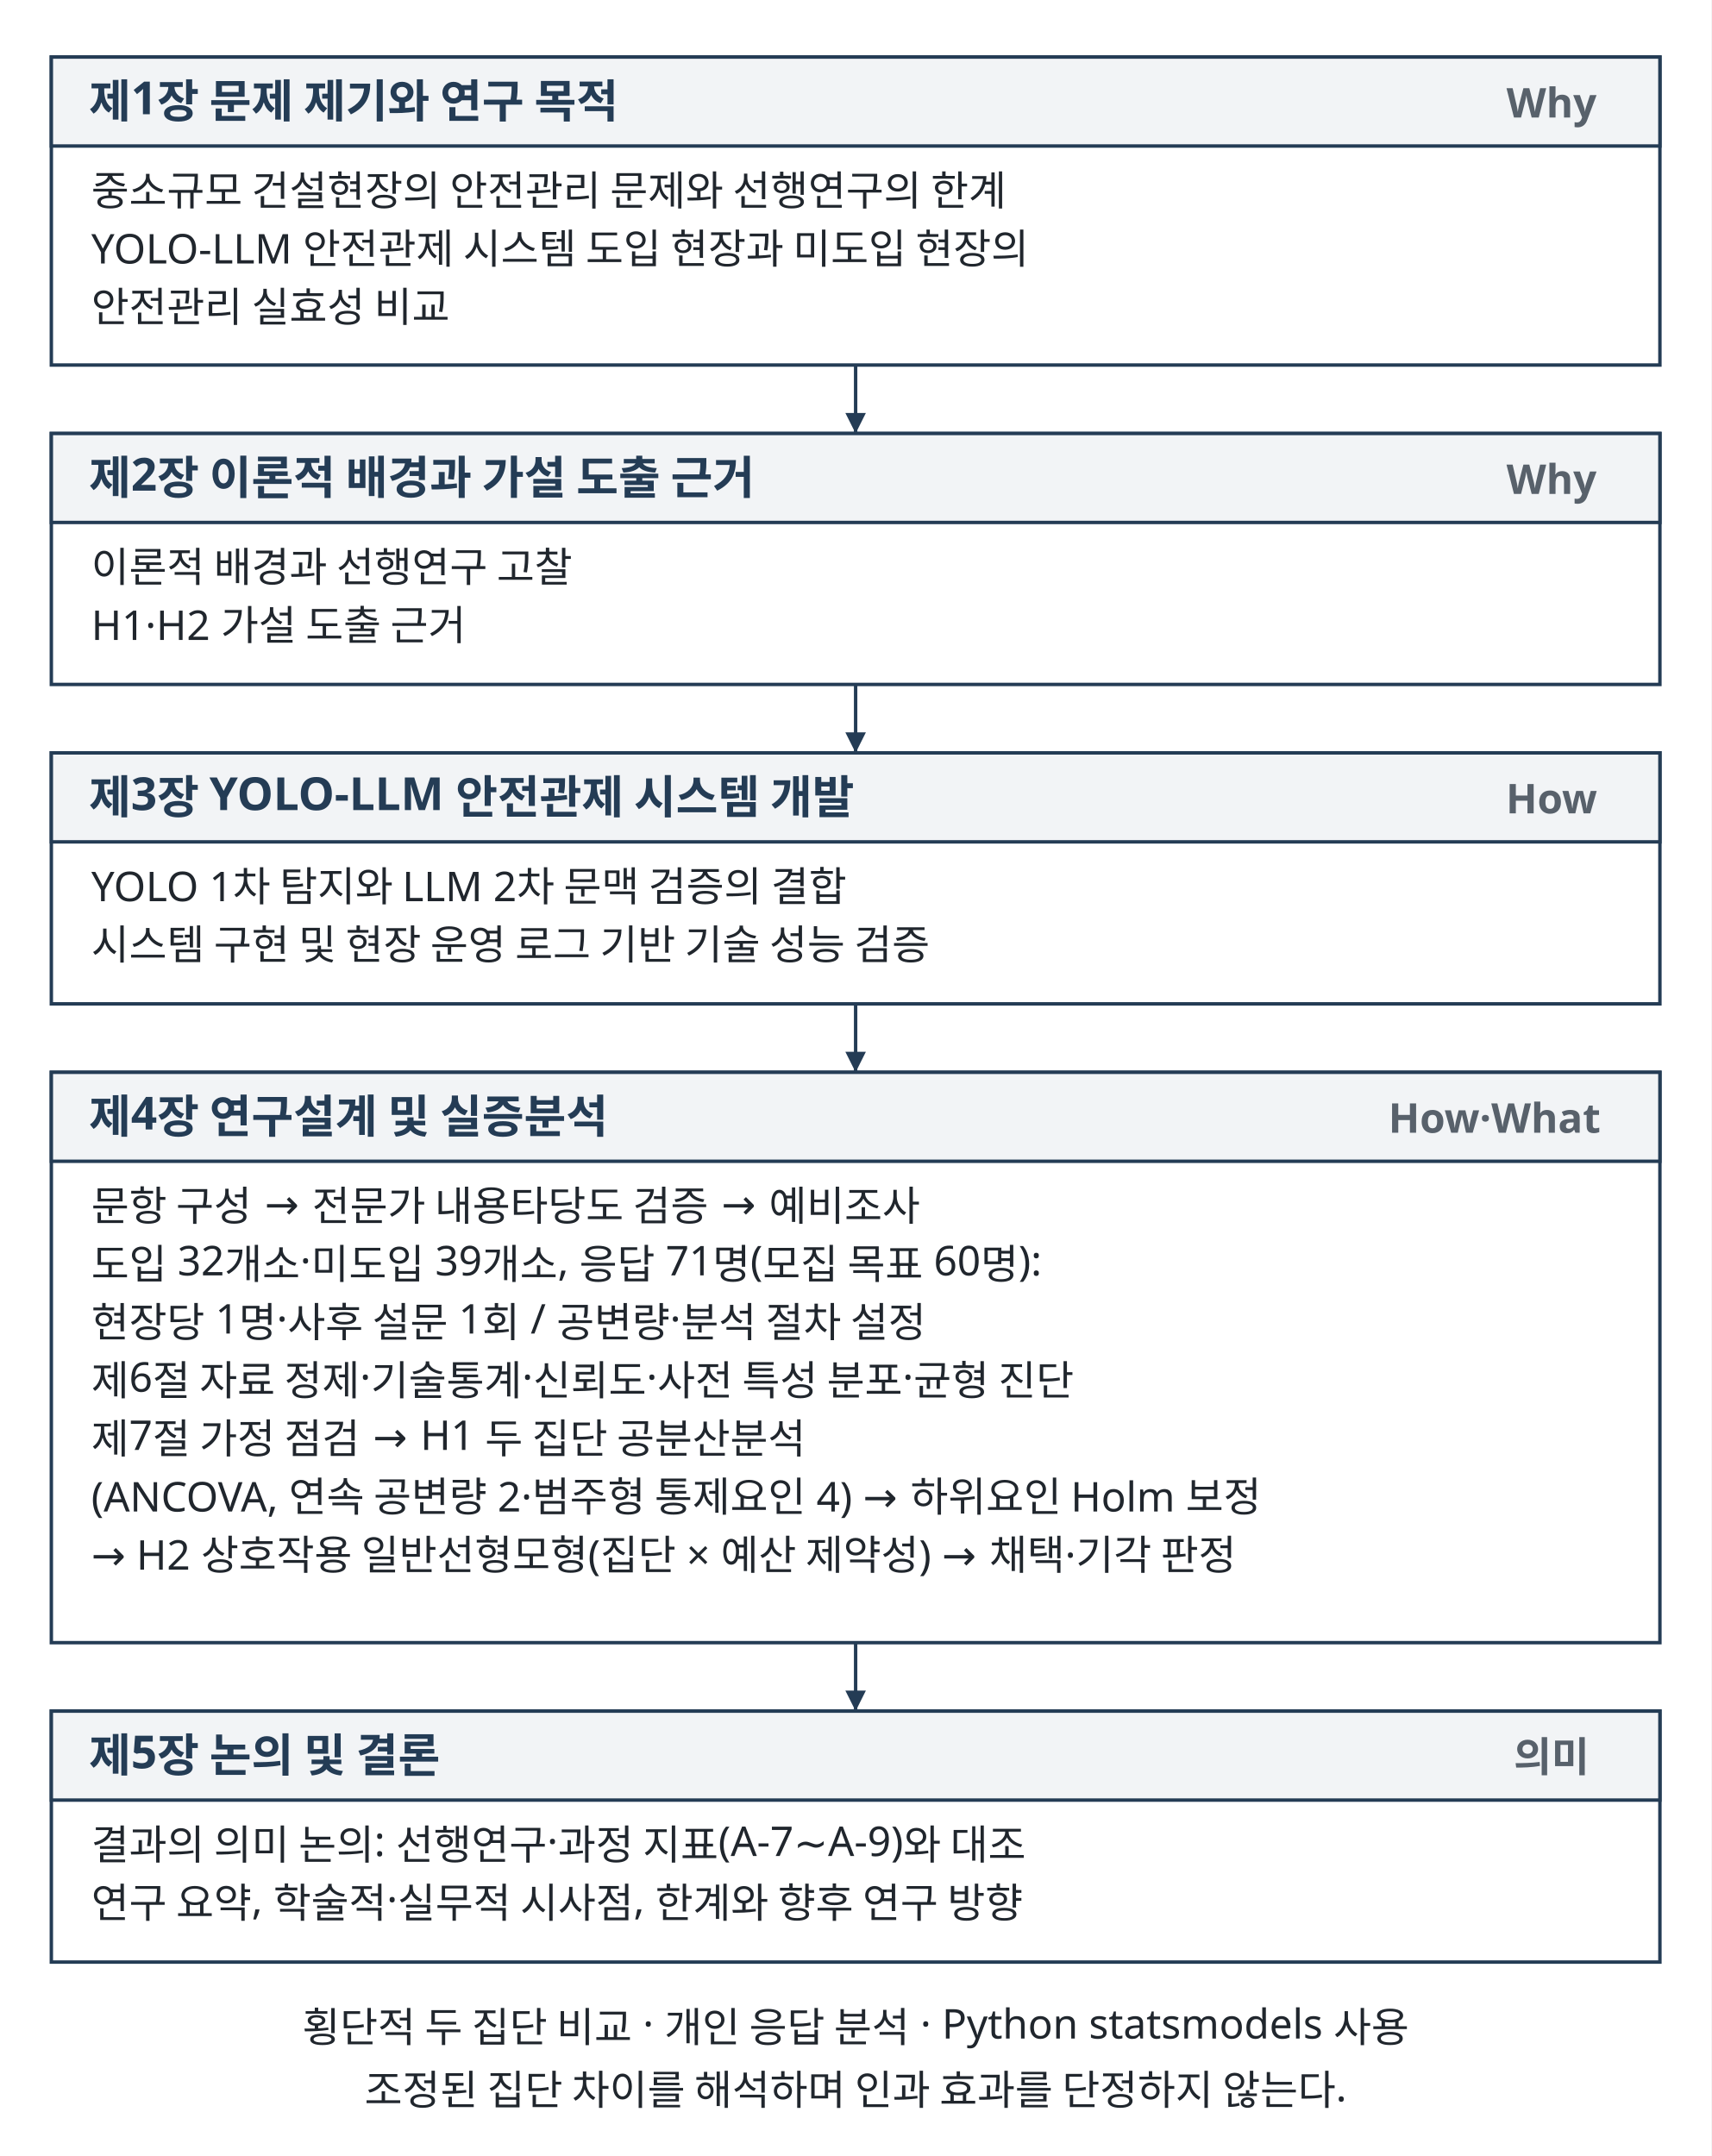
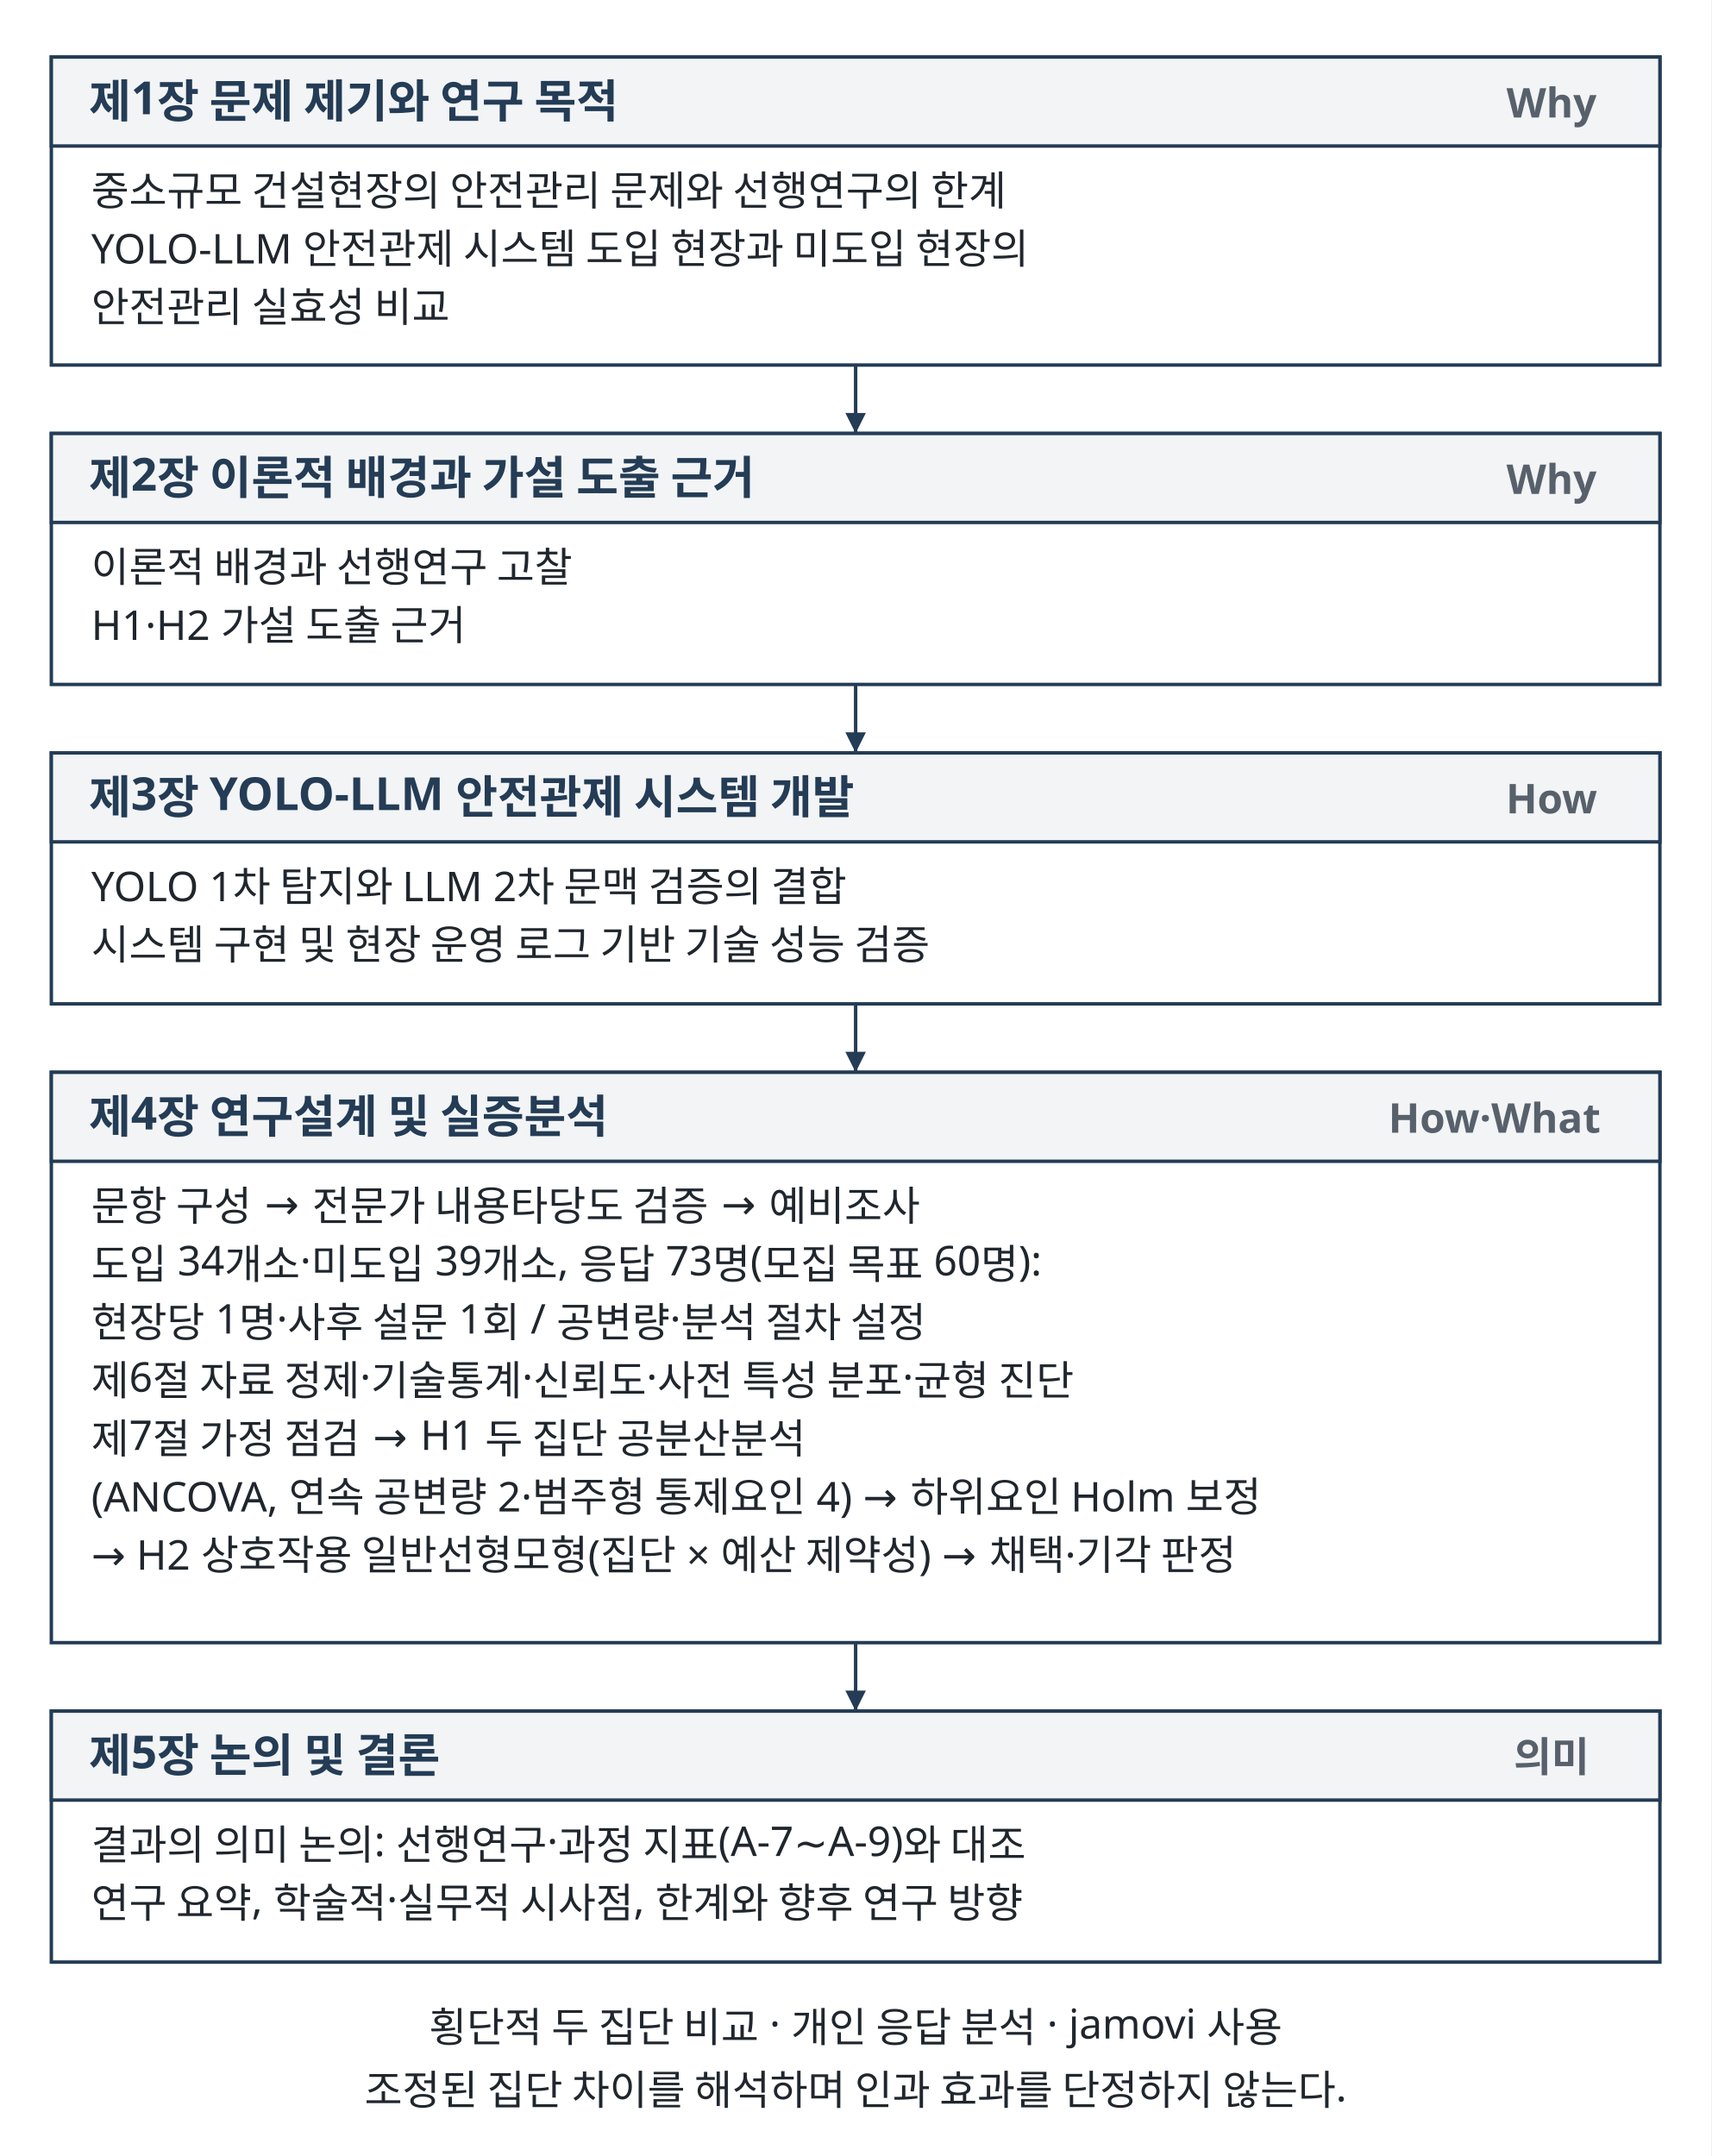
<svg xmlns="http://www.w3.org/2000/svg" width="150mm" height="189.0mm" viewBox="0 0 1500 1890">
  <rect width="1500" height="100%" fill="white" />
  <rect x="45" y="50" width="1410" height="270" fill="white" stroke="#243C55" stroke-width="3" />
  <rect x="45" y="50" width="1410" height="78" fill="#F2F4F6" stroke="#243C55" stroke-width="3" />
  <text x="78" y="103" font-family="Malgun Gothic" font-size="40" font-weight="700" fill="#243C55" text-anchor="start">제1장  문제 제기와 연구 목적</text>
  <text x="1360" y="103" font-family="Malgun Gothic" font-size="36" font-weight="700" fill="#58616B" text-anchor="middle">Why</text>
  <text x="80" y="180" font-family="Malgun Gothic" font-size="36" font-weight="400" fill="#20262D" text-anchor="start">중소규모 건설현장의 안전관리 문제와 선행연구의 한계</text>
  <text x="80" y="231" font-family="Malgun Gothic" font-size="36" font-weight="400" fill="#20262D" text-anchor="start">YOLO-LLM 안전관제 시스템 도입 현장과 미도입 현장의</text>
  <text x="80" y="282" font-family="Malgun Gothic" font-size="36" font-weight="400" fill="#20262D" text-anchor="start">안전관리 실효성 비교</text>
  <polyline points="750,320 750,380" fill="none" stroke="#243C55" stroke-width="3" />
  <polygon points="750,380 759.0,362.0 741.0,362.0" fill="#243C55" />
  <rect x="45" y="380" width="1410" height="220" fill="white" stroke="#243C55" stroke-width="3" />
  <rect x="45" y="380" width="1410" height="78" fill="#F2F4F6" stroke="#243C55" stroke-width="3" />
  <text x="78" y="433" font-family="Malgun Gothic" font-size="40" font-weight="700" fill="#243C55" text-anchor="start">제2장  이론적 배경과 가설 도출 근거</text>
  <text x="1360" y="433" font-family="Malgun Gothic" font-size="36" font-weight="700" fill="#58616B" text-anchor="middle">Why</text>
  <text x="80" y="510" font-family="Malgun Gothic" font-size="36" font-weight="400" fill="#20262D" text-anchor="start">이론적 배경과 선행연구 고찰</text>
  <text x="80" y="561" font-family="Malgun Gothic" font-size="36" font-weight="400" fill="#20262D" text-anchor="start">H1·H2 가설 도출 근거</text>
  <polyline points="750,600 750,660" fill="none" stroke="#243C55" stroke-width="3" />
  <polygon points="750,660 759.0,642.0 741.0,642.0" fill="#243C55" />
  <rect x="45" y="660" width="1410" height="220" fill="white" stroke="#243C55" stroke-width="3" />
  <rect x="45" y="660" width="1410" height="78" fill="#F2F4F6" stroke="#243C55" stroke-width="3" />
  <text x="78" y="713" font-family="Malgun Gothic" font-size="40" font-weight="700" fill="#243C55" text-anchor="start">제3장  YOLO-LLM 안전관제 시스템 개발</text>
  <text x="1360" y="713" font-family="Malgun Gothic" font-size="36" font-weight="700" fill="#58616B" text-anchor="middle">How</text>
  <text x="80" y="790" font-family="Malgun Gothic" font-size="36" font-weight="400" fill="#20262D" text-anchor="start">YOLO 1차 탐지와 LLM 2차 문맥 검증의 결합</text>
  <text x="80" y="841" font-family="Malgun Gothic" font-size="36" font-weight="400" fill="#20262D" text-anchor="start">시스템 구현 및 현장 운영 로그 기반 기술 성능 검증</text>
  <polyline points="750,880 750,940" fill="none" stroke="#243C55" stroke-width="3" />
  <polygon points="750,940 759.0,922.0 741.0,922.0" fill="#243C55" />
  <rect x="45" y="940" width="1410" height="500" fill="white" stroke="#243C55" stroke-width="3" />
  <rect x="45" y="940" width="1410" height="78" fill="#F2F4F6" stroke="#243C55" stroke-width="3" />
  <text x="78" y="993" font-family="Malgun Gothic" font-size="40" font-weight="700" fill="#243C55" text-anchor="start">제4장  연구설계 및 실증분석</text>
  <text x="1310" y="993" font-family="Malgun Gothic" font-size="36" font-weight="700" fill="#58616B" text-anchor="middle">How·What</text>
  <text x="80" y="1070" font-family="Malgun Gothic" font-size="36" font-weight="400" fill="#20262D" text-anchor="start">문항 구성 → 전문가 내용타당도 검증 → 예비조사</text>
-   <text x="80" y="1121" font-family="Malgun Gothic" font-size="36" font-weight="400" fill="#20262D" text-anchor="start">도입 32개소·미도입 39개소, 응답 71명(모집 목표 60명):</text>
+   <text x="80" y="1121" font-family="Malgun Gothic" font-size="36" font-weight="400" fill="#20262D" text-anchor="start">도입 34개소·미도입 39개소, 응답 73명(모집 목표 60명):</text>
  <text x="80" y="1172" font-family="Malgun Gothic" font-size="36" font-weight="400" fill="#20262D" text-anchor="start">현장당 1명·사후 설문 1회 / 공변량·분석 절차 설정</text>
  <text x="80" y="1223" font-family="Malgun Gothic" font-size="36" font-weight="400" fill="#20262D" text-anchor="start">제6절  자료 정제·기술통계·신뢰도·사전 특성 분포·균형 진단</text>
  <text x="80" y="1274" font-family="Malgun Gothic" font-size="36" font-weight="400" fill="#20262D" text-anchor="start">제7절  가정 점검 → H1 두 집단 공분산분석</text>
  <text x="80" y="1325" font-family="Malgun Gothic" font-size="36" font-weight="400" fill="#20262D" text-anchor="start">(ANCOVA, 연속 공변량 2·범주형 통제요인 4) → 하위요인 Holm 보정</text>
  <text x="80" y="1376" font-family="Malgun Gothic" font-size="36" font-weight="400" fill="#20262D" text-anchor="start">→ H2 상호작용 일반선형모형(집단 × 예산 제약성) → 채택·기각 판정</text>
  <polyline points="750,1440 750,1500" fill="none" stroke="#243C55" stroke-width="3" />
  <polygon points="750,1500 759.0,1482.0 741.0,1482.0" fill="#243C55" />
  <rect x="45" y="1500" width="1410" height="220" fill="white" stroke="#243C55" stroke-width="3" />
  <rect x="45" y="1500" width="1410" height="78" fill="#F2F4F6" stroke="#243C55" stroke-width="3" />
  <text x="78" y="1553" font-family="Malgun Gothic" font-size="40" font-weight="700" fill="#243C55" text-anchor="start">제5장  논의 및 결론</text>
  <text x="1360" y="1553" font-family="Malgun Gothic" font-size="36" font-weight="700" fill="#58616B" text-anchor="middle">의미</text>
  <text x="80" y="1630" font-family="Malgun Gothic" font-size="36" font-weight="400" fill="#20262D" text-anchor="start">결과의 의미 논의: 선행연구·과정 지표(A-7∼A-9)와 대조</text>
  <text x="80" y="1681" font-family="Malgun Gothic" font-size="36" font-weight="400" fill="#20262D" text-anchor="start">연구 요약, 학술적·실무적 시사점, 한계와 향후 연구 방향</text>
-   <text x="750" y="1790" font-family="Malgun Gothic" font-size="36" font-weight="400" fill="#20262D" text-anchor="middle">횡단적 두 집단 비교 · 개인 응답 분석 · Python statsmodels 사용</text>
+   <text x="750" y="1790" font-family="Malgun Gothic" font-size="36" font-weight="400" fill="#20262D" text-anchor="middle">횡단적 두 집단 비교 · 개인 응답 분석 · jamovi 사용</text>
  <text x="750" y="1845" font-family="Malgun Gothic" font-size="36" font-weight="400" fill="#20262D" text-anchor="middle">조정된 집단 차이를 해석하며 인과 효과를 단정하지 않는다.</text>
</svg>
